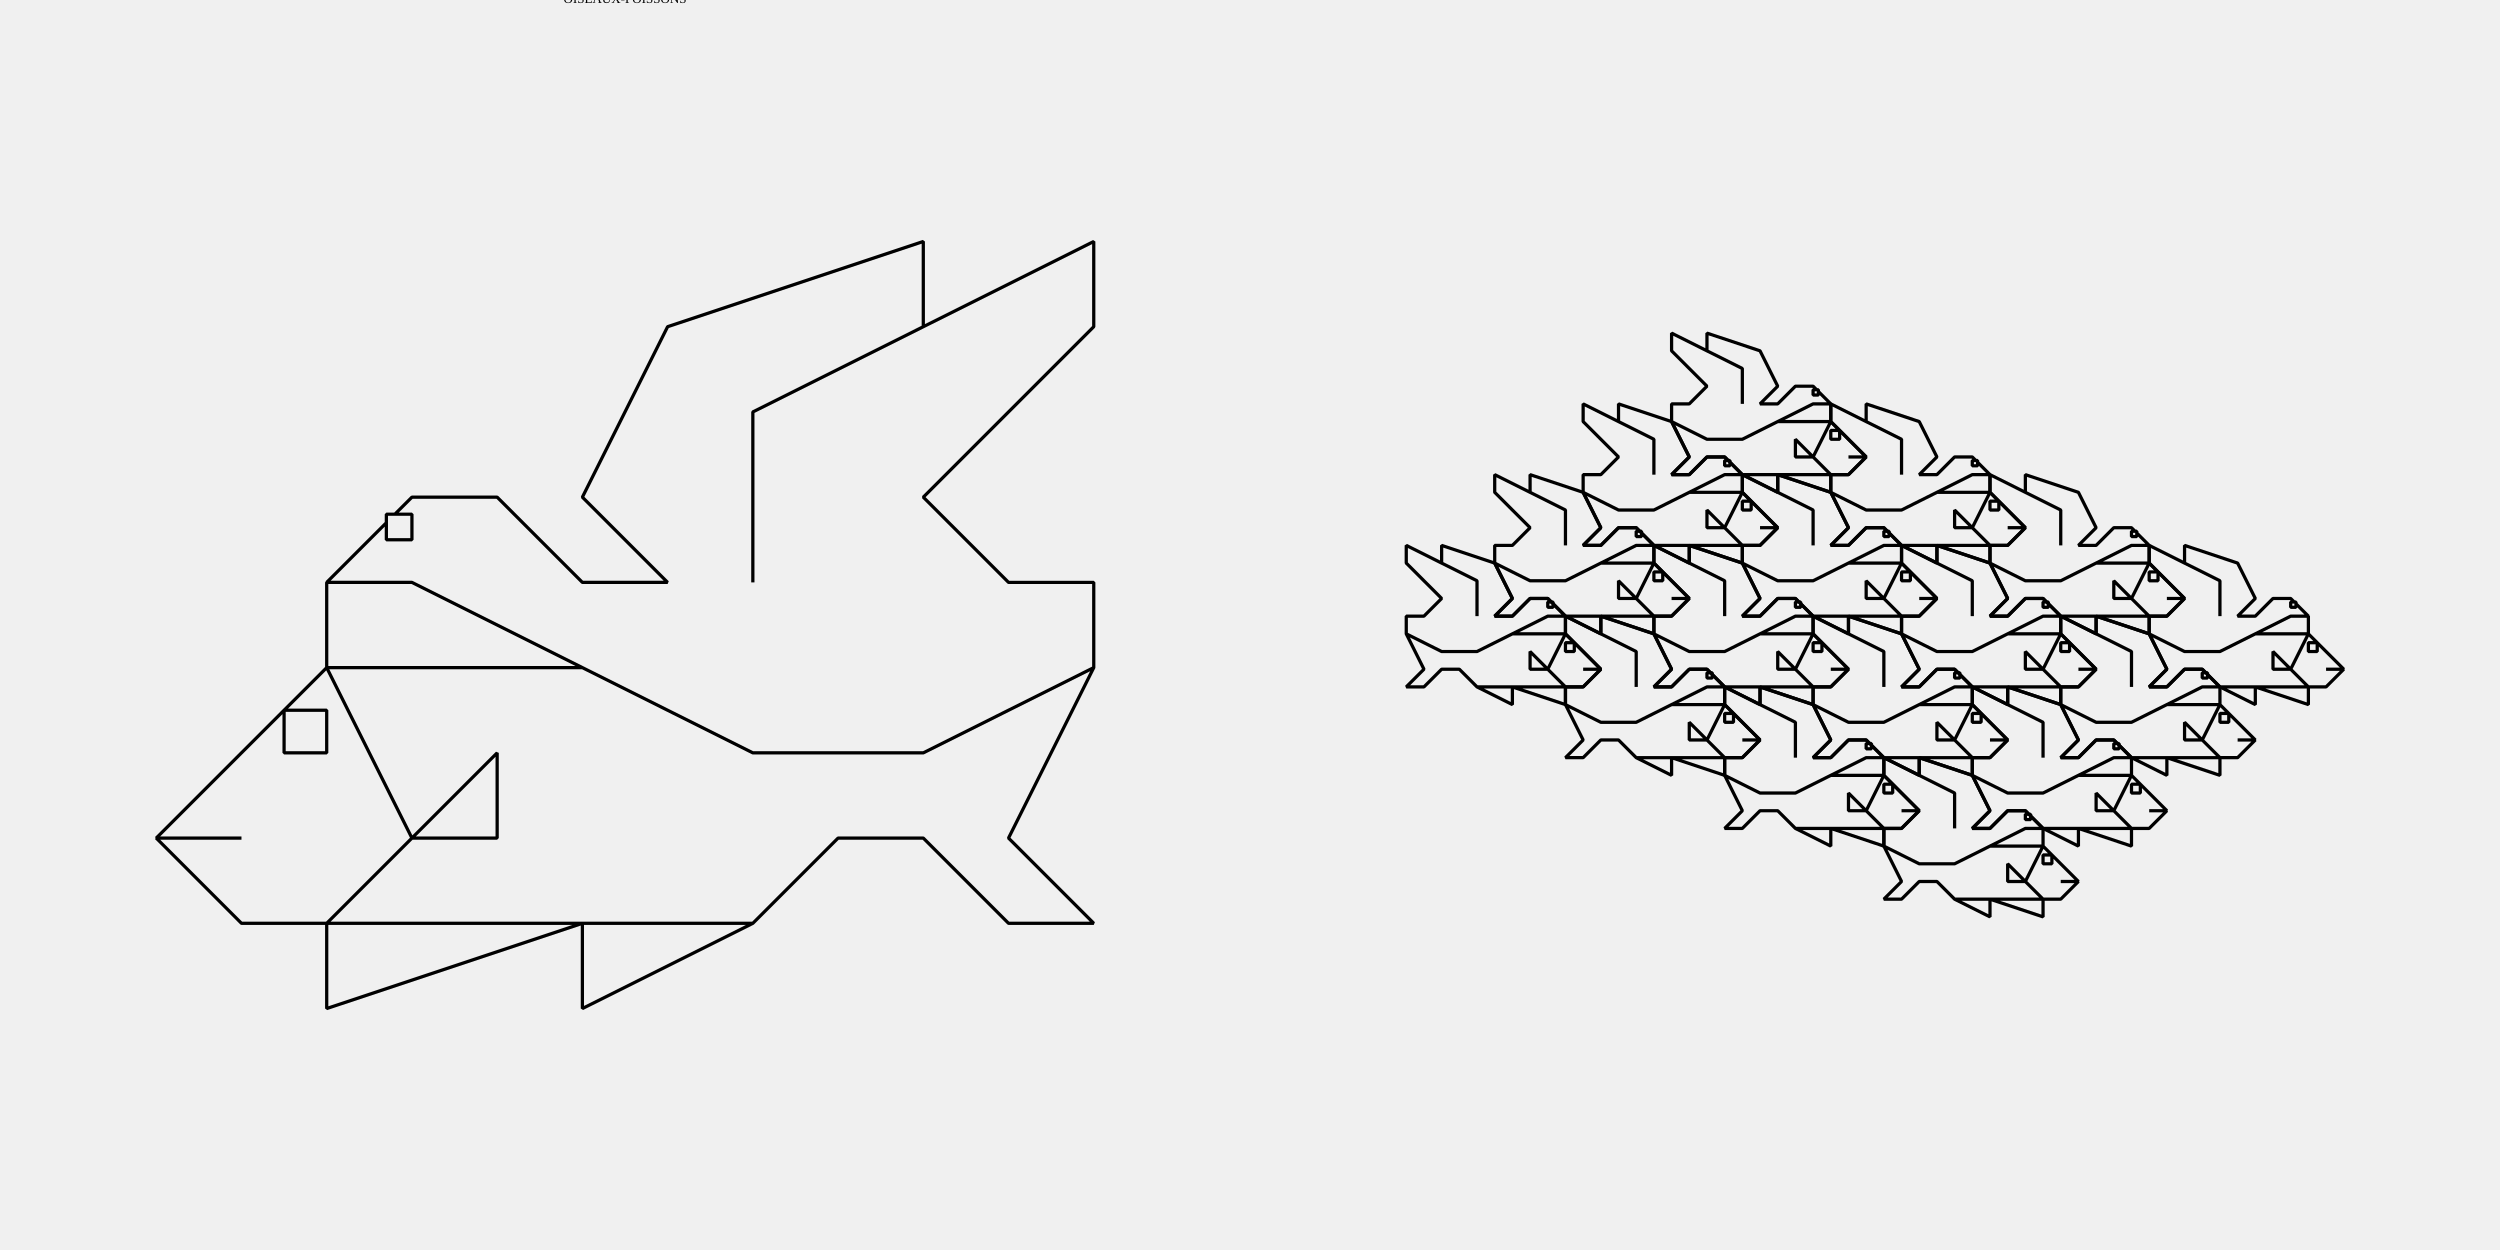
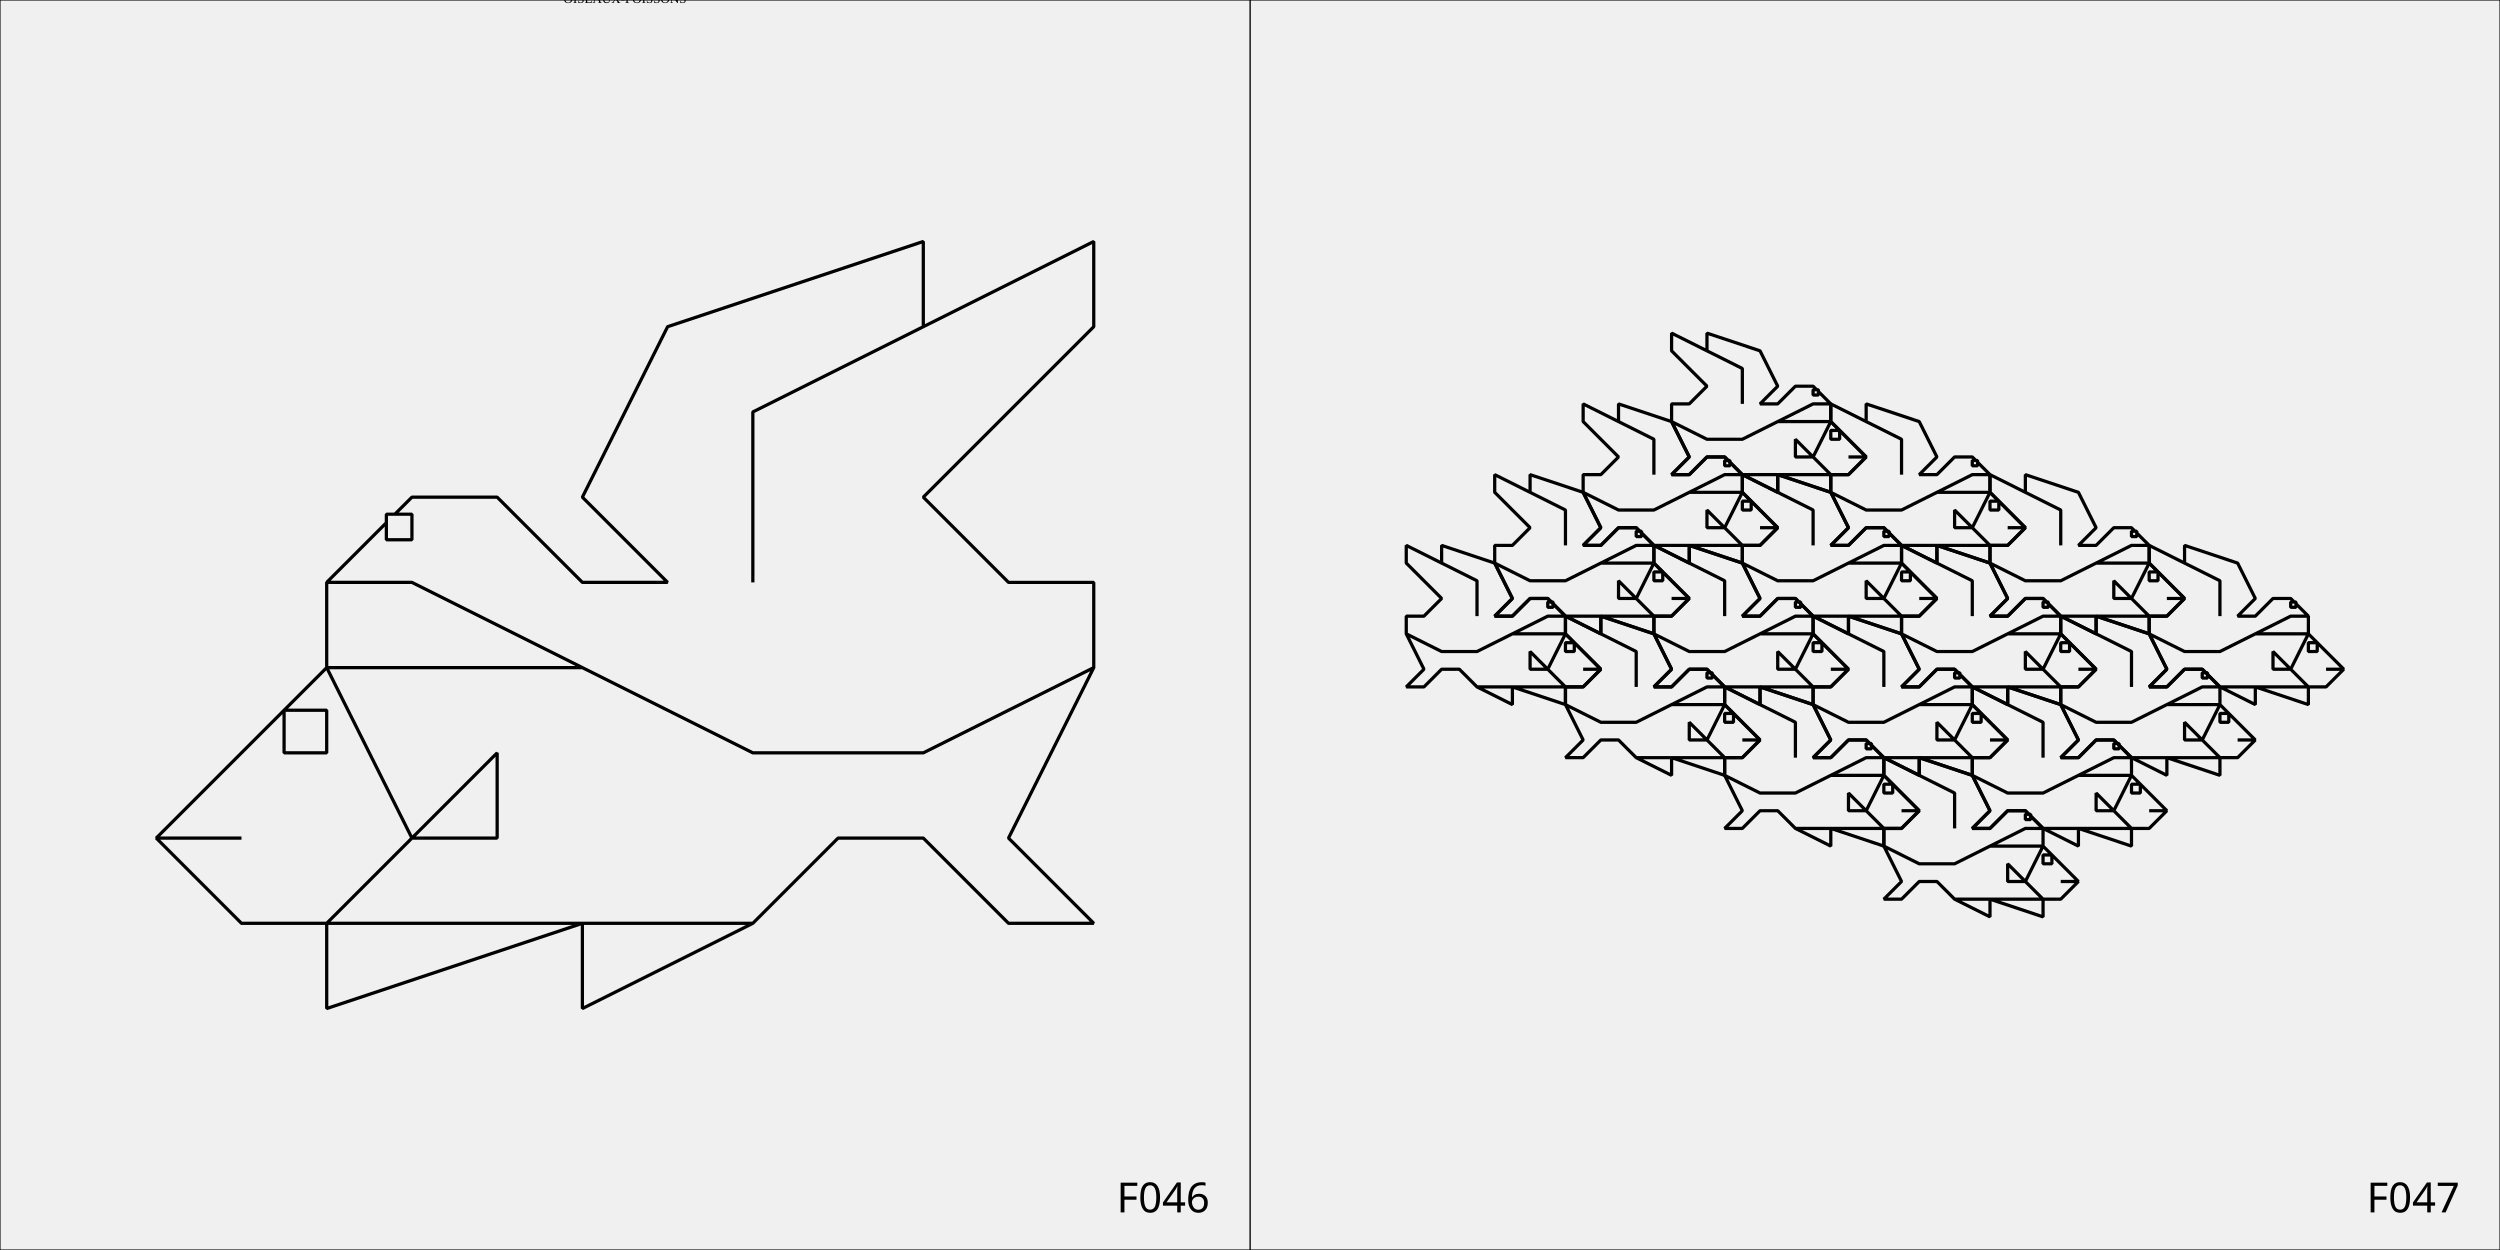
<svg xmlns="http://www.w3.org/2000/svg" font-size="1" viewBox="0.0 0.0 720.0 360" stroke="rgb(0,0,0)" width="720" stroke-opacity="1" height="360" version="1.1">
  <defs />
-   <g stroke-linejoin="miter" fill-opacity="1.0" fill="rgb(240,240,240)" stroke="rgb(0,0,0)" stroke-linecap="butt" stroke-miterlimit="10.0" stroke-opacity="1.0" stroke-width="0.0">
+   <g stroke-linejoin="miter" fill-opacity="1.0" fill="rgb(240,240,240)" stroke="rgb(0,0,0)" stroke-linecap="butt" stroke-miterlimit="10.0" stroke-opacity="1.0" stroke-width="0.312">
    <path d="M 720,360 l -0,-360 h -360 l -0,360 Z" />
  </g>
  <g stroke-linejoin="bevel" fill-opacity="0.0" fill="rgb(0,0,0)" stroke="rgb(0,0,0)" stroke-linecap="butt" stroke-miterlimit="10.0" stroke-opacity="1.0" stroke-width="0.937">
    <path d="M 481.415,121.415 l 10.189,5.094 h 10.189 l 20.377,-10.189 h 5.094 l -3.566,-3.566 v -0.509 h -1.528 v 1.528 h 1.528 v -1.528 h -0.509 l -1.019,-1.019 h -5.094 l -5.094,5.094 h -5.094 l 5.094,-5.094 l -5.094,-10.189 l -15.283,-5.094 v 5.094 l 10.189,5.094 v 10.189 v -10.189 l -20.377,-10.189 v 5.094 l 10.189,10.189 l -5.094,5.094 h -5.094 v 5.094 l 5.094,10.189 l -5.094,5.094 h 5.094 l 5.094,-5.094 h 5.094 l 5.094,5.094 l 10.189,5.094 v -5.094 l 15.283,5.094 v -5.094 h 5.094 l 5.094,-5.094 h -5.094 h 5.094 l -7.641,-7.641 h -2.547 v 2.547 h 2.547 v -2.547 l -2.547,-2.547 l -5.094,10.189 l -5.094,-5.094 v 5.094 h 5.094 l 5.094,5.094 h -25.472 h 25.472 l -5.094,-5.094 l 5.094,-10.189 h -15.283 h 15.283 v -5.094 h -5.094 l -20.377,10.189 h -10.189 l -10.189,-5.094 " />
  </g>
  <g stroke-linejoin="bevel" fill-opacity="0.0" fill="rgb(0,0,0)" stroke="rgb(0,0,0)" stroke-linecap="butt" stroke-miterlimit="10.0" stroke-opacity="1.0" stroke-width="0.937">
    <path d="M 455.943,141.792 l 10.189,5.094 h 10.189 l 20.377,-10.189 h 5.094 l -3.566,-3.566 v -0.509 h -1.528 v 1.528 h 1.528 v -1.528 h -0.509 l -1.019,-1.019 h -5.094 l -5.094,5.094 h -5.094 l 5.094,-5.094 l -5.094,-10.189 l -15.283,-5.094 v 5.094 l 10.189,5.094 v 10.189 v -10.189 l -20.377,-10.189 v 5.094 l 10.189,10.189 l -5.094,5.094 h -5.094 v 5.094 l 5.094,10.189 l -5.094,5.094 h 5.094 l 5.094,-5.094 h 5.094 l 5.094,5.094 l 10.189,5.094 v -5.094 l 15.283,5.094 v -5.094 h 5.094 l 5.094,-5.094 h -5.094 h 5.094 l -7.641,-7.641 h -2.547 v 2.547 h 2.547 v -2.547 l -2.547,-2.547 l -5.094,10.189 l -5.094,-5.094 v 5.094 h 5.094 l 5.094,5.094 h -25.472 h 25.472 l -5.094,-5.094 l 5.094,-10.189 h -15.283 h 15.283 v -5.094 h -5.094 l -20.377,10.189 h -10.189 l -10.189,-5.094 " />
  </g>
  <g stroke-linejoin="bevel" fill-opacity="0.0" fill="rgb(0,0,0)" stroke="rgb(0,0,0)" stroke-linecap="butt" stroke-miterlimit="10.0" stroke-opacity="1.0" stroke-width="0.937">
    <path d="M 430.472,162.17 l 10.189,5.094 h 10.189 l 20.377,-10.189 h 5.094 l -3.566,-3.566 v -0.509 h -1.528 v 1.528 h 1.528 v -1.528 h -0.509 l -1.019,-1.019 h -5.094 l -5.094,5.094 h -5.094 l 5.094,-5.094 l -5.094,-10.189 l -15.283,-5.094 v 5.094 l 10.189,5.094 v 10.189 v -10.189 l -20.377,-10.189 v 5.094 l 10.189,10.189 l -5.094,5.094 h -5.094 v 5.094 l 5.094,10.189 l -5.094,5.094 h 5.094 l 5.094,-5.094 h 5.094 l 5.094,5.094 l 10.189,5.094 v -5.094 l 15.283,5.094 v -5.094 h 5.094 l 5.094,-5.094 h -5.094 h 5.094 l -7.641,-7.641 h -2.547 v 2.547 h 2.547 v -2.547 l -2.547,-2.547 l -5.094,10.189 l -5.094,-5.094 v 5.094 h 5.094 l 5.094,5.094 h -25.472 h 25.472 l -5.094,-5.094 l 5.094,-10.189 h -15.283 h 15.283 v -5.094 h -5.094 l -20.377,10.189 h -10.189 l -10.189,-5.094 " />
  </g>
  <g stroke-linejoin="bevel" fill-opacity="0.0" fill="rgb(0,0,0)" stroke="rgb(0,0,0)" stroke-linecap="butt" stroke-miterlimit="10.0" stroke-opacity="1.0" stroke-width="0.937">
    <path d="M 405,182.547 l 10.189,5.094 h 10.189 l 20.377,-10.189 h 5.094 l -3.566,-3.566 v -0.509 h -1.528 v 1.528 h 1.528 v -1.528 h -0.509 l -1.019,-1.019 h -5.094 l -5.094,5.094 h -5.094 l 5.094,-5.094 l -5.094,-10.189 l -15.283,-5.094 v 5.094 l 10.189,5.094 v 10.189 v -10.189 l -20.377,-10.189 v 5.094 l 10.189,10.189 l -5.094,5.094 h -5.094 v 5.094 l 5.094,10.189 l -5.094,5.094 h 5.094 l 5.094,-5.094 h 5.094 l 5.094,5.094 l 10.189,5.094 v -5.094 l 15.283,5.094 v -5.094 h 5.094 l 5.094,-5.094 h -5.094 h 5.094 l -7.641,-7.641 h -2.547 v 2.547 h 2.547 v -2.547 l -2.547,-2.547 l -5.094,10.189 l -5.094,-5.094 v 5.094 h 5.094 l 5.094,5.094 h -25.472 h 25.472 l -5.094,-5.094 l 5.094,-10.189 h -15.283 h 15.283 v -5.094 h -5.094 l -20.377,10.189 h -10.189 l -10.189,-5.094 " />
  </g>
  <g stroke-linejoin="bevel" fill-opacity="0.0" fill="rgb(0,0,0)" stroke="rgb(0,0,0)" stroke-linecap="butt" stroke-miterlimit="10.0" stroke-opacity="1.0" stroke-width="0.937">
    <path d="M 527.264,141.792 l 10.189,5.094 h 10.189 l 20.377,-10.189 h 5.094 l -3.566,-3.566 v -0.509 h -1.528 v 1.528 h 1.528 v -1.528 h -0.509 l -1.019,-1.019 h -5.094 l -5.094,5.094 h -5.094 l 5.094,-5.094 l -5.094,-10.189 l -15.283,-5.094 v 5.094 l 10.189,5.094 v 10.189 v -10.189 l -20.377,-10.189 v 5.094 l 10.189,10.189 l -5.094,5.094 h -5.094 v 5.094 l 5.094,10.189 l -5.094,5.094 h 5.094 l 5.094,-5.094 h 5.094 l 5.094,5.094 l 10.189,5.094 v -5.094 l 15.283,5.094 v -5.094 h 5.094 l 5.094,-5.094 h -5.094 h 5.094 l -7.641,-7.641 h -2.547 v 2.547 h 2.547 v -2.547 l -2.547,-2.547 l -5.094,10.189 l -5.094,-5.094 v 5.094 h 5.094 l 5.094,5.094 h -25.472 h 25.472 l -5.094,-5.094 l 5.094,-10.189 h -15.283 h 15.283 v -5.094 h -5.094 l -20.377,10.189 h -10.189 l -10.189,-5.094 " />
  </g>
  <g stroke-linejoin="bevel" fill-opacity="0.0" fill="rgb(0,0,0)" stroke="rgb(0,0,0)" stroke-linecap="butt" stroke-miterlimit="10.0" stroke-opacity="1.0" stroke-width="0.937">
    <path d="M 501.793,162.17 l 10.189,5.094 h 10.189 l 20.377,-10.189 h 5.094 l -3.566,-3.566 v -0.509 h -1.528 v 1.528 h 1.528 v -1.528 h -0.509 l -1.019,-1.019 h -5.094 l -5.094,5.094 h -5.094 l 5.094,-5.094 l -5.094,-10.189 l -15.283,-5.094 v 5.094 l 10.189,5.094 v 10.189 v -10.189 l -20.377,-10.189 v 5.094 l 10.189,10.189 l -5.094,5.094 h -5.094 v 5.094 l 5.094,10.189 l -5.094,5.094 h 5.094 l 5.094,-5.094 h 5.094 l 5.094,5.094 l 10.189,5.094 v -5.094 l 15.283,5.094 v -5.094 h 5.094 l 5.094,-5.094 h -5.094 h 5.094 l -7.641,-7.641 h -2.547 v 2.547 h 2.547 v -2.547 l -2.547,-2.547 l -5.094,10.189 l -5.094,-5.094 v 5.094 h 5.094 l 5.094,5.094 h -25.472 h 25.472 l -5.094,-5.094 l 5.094,-10.189 h -15.283 h 15.283 v -5.094 h -5.094 l -20.377,10.189 h -10.189 l -10.189,-5.094 " />
  </g>
  <g stroke-linejoin="bevel" fill-opacity="0.0" fill="rgb(0,0,0)" stroke="rgb(0,0,0)" stroke-linecap="butt" stroke-miterlimit="10.0" stroke-opacity="1.0" stroke-width="0.937">
    <path d="M 476.321,182.547 l 10.189,5.094 h 10.189 l 20.377,-10.189 h 5.094 l -3.566,-3.566 v -0.509 h -1.528 v 1.528 h 1.528 v -1.528 h -0.509 l -1.019,-1.019 h -5.094 l -5.094,5.094 h -5.094 l 5.094,-5.094 l -5.094,-10.189 l -15.283,-5.094 v 5.094 l 10.189,5.094 v 10.189 v -10.189 l -20.377,-10.189 v 5.094 l 10.189,10.189 l -5.094,5.094 h -5.094 v 5.094 l 5.094,10.189 l -5.094,5.094 h 5.094 l 5.094,-5.094 h 5.094 l 5.094,5.094 l 10.189,5.094 v -5.094 l 15.283,5.094 v -5.094 h 5.094 l 5.094,-5.094 h -5.094 h 5.094 l -7.641,-7.641 h -2.547 v 2.547 h 2.547 v -2.547 l -2.547,-2.547 l -5.094,10.189 l -5.094,-5.094 v 5.094 h 5.094 l 5.094,5.094 h -25.472 h 25.472 l -5.094,-5.094 l 5.094,-10.189 h -15.283 h 15.283 v -5.094 h -5.094 l -20.377,10.189 h -10.189 l -10.189,-5.094 " />
  </g>
  <g stroke-linejoin="bevel" fill-opacity="0.0" fill="rgb(0,0,0)" stroke="rgb(0,0,0)" stroke-linecap="butt" stroke-miterlimit="10.0" stroke-opacity="1.0" stroke-width="0.937">
    <path d="M 450.849,202.924 l 10.189,5.094 h 10.189 l 20.377,-10.189 h 5.094 l -3.566,-3.566 v -0.509 h -1.528 v 1.528 h 1.528 v -1.528 h -0.509 l -1.019,-1.019 h -5.094 l -5.094,5.094 h -5.094 l 5.094,-5.094 l -5.094,-10.189 l -15.283,-5.094 v 5.094 l 10.189,5.094 v 10.189 v -10.189 l -20.377,-10.189 v 5.094 l 10.189,10.189 l -5.094,5.094 h -5.094 v 5.094 l 5.094,10.189 l -5.094,5.094 h 5.094 l 5.094,-5.094 h 5.094 l 5.094,5.094 l 10.189,5.094 v -5.094 l 15.283,5.094 v -5.094 h 5.094 l 5.094,-5.094 h -5.094 h 5.094 l -7.641,-7.641 h -2.547 v 2.547 h 2.547 v -2.547 l -2.547,-2.547 l -5.094,10.189 l -5.094,-5.094 v 5.094 h 5.094 l 5.094,5.094 h -25.472 h 25.472 l -5.094,-5.094 l 5.094,-10.189 h -15.283 h 15.283 v -5.094 h -5.094 l -20.377,10.189 h -10.189 l -10.189,-5.094 " />
  </g>
  <g stroke-linejoin="bevel" fill-opacity="0.0" fill="rgb(0,0,0)" stroke="rgb(0,0,0)" stroke-linecap="butt" stroke-miterlimit="10.0" stroke-opacity="1.0" stroke-width="0.937">
    <path d="M 573.113,162.17 l 10.189,5.094 h 10.189 l 20.377,-10.189 h 5.094 l -3.566,-3.566 v -0.509 h -1.528 v 1.528 h 1.528 v -1.528 h -0.509 l -1.019,-1.019 h -5.094 l -5.094,5.094 h -5.094 l 5.094,-5.094 l -5.094,-10.189 l -15.283,-5.094 v 5.094 l 10.189,5.094 v 10.189 v -10.189 l -20.377,-10.189 v 5.094 l 10.189,10.189 l -5.094,5.094 h -5.094 v 5.094 l 5.094,10.189 l -5.094,5.094 h 5.094 l 5.094,-5.094 h 5.094 l 5.094,5.094 l 10.189,5.094 v -5.094 l 15.283,5.094 v -5.094 h 5.094 l 5.094,-5.094 h -5.094 h 5.094 l -7.641,-7.641 h -2.547 v 2.547 h 2.547 v -2.547 l -2.547,-2.547 l -5.094,10.189 l -5.094,-5.094 v 5.094 h 5.094 l 5.094,5.094 h -25.472 h 25.472 l -5.094,-5.094 l 5.094,-10.189 h -15.283 h 15.283 v -5.094 h -5.094 l -20.377,10.189 h -10.189 l -10.189,-5.094 " />
  </g>
  <g stroke-linejoin="bevel" fill-opacity="0.0" fill="rgb(0,0,0)" stroke="rgb(0,0,0)" stroke-linecap="butt" stroke-miterlimit="10.0" stroke-opacity="1.0" stroke-width="0.937">
    <path d="M 547.641,182.547 l 10.189,5.094 h 10.189 l 20.377,-10.189 h 5.094 l -3.566,-3.566 v -0.509 h -1.528 v 1.528 h 1.528 v -1.528 h -0.509 l -1.019,-1.019 h -5.094 l -5.094,5.094 h -5.094 l 5.094,-5.094 l -5.094,-10.189 l -15.283,-5.094 v 5.094 l 10.189,5.094 v 10.189 v -10.189 l -20.377,-10.189 v 5.094 l 10.189,10.189 l -5.094,5.094 h -5.094 v 5.094 l 5.094,10.189 l -5.094,5.094 h 5.094 l 5.094,-5.094 h 5.094 l 5.094,5.094 l 10.189,5.094 v -5.094 l 15.283,5.094 v -5.094 h 5.094 l 5.094,-5.094 h -5.094 h 5.094 l -7.641,-7.641 h -2.547 v 2.547 h 2.547 v -2.547 l -2.547,-2.547 l -5.094,10.189 l -5.094,-5.094 v 5.094 h 5.094 l 5.094,5.094 h -25.472 h 25.472 l -5.094,-5.094 l 5.094,-10.189 h -15.283 h 15.283 v -5.094 h -5.094 l -20.377,10.189 h -10.189 l -10.189,-5.094 " />
  </g>
  <g stroke-linejoin="bevel" fill-opacity="0.0" fill="rgb(0,0,0)" stroke="rgb(0,0,0)" stroke-linecap="butt" stroke-miterlimit="10.0" stroke-opacity="1.0" stroke-width="0.937">
    <path d="M 522.17,202.924 l 10.189,5.094 h 10.189 l 20.377,-10.189 h 5.094 l -3.566,-3.566 v -0.509 h -1.528 v 1.528 h 1.528 v -1.528 h -0.509 l -1.019,-1.019 h -5.094 l -5.094,5.094 h -5.094 l 5.094,-5.094 l -5.094,-10.189 l -15.283,-5.094 v 5.094 l 10.189,5.094 v 10.189 v -10.189 l -20.377,-10.189 v 5.094 l 10.189,10.189 l -5.094,5.094 h -5.094 v 5.094 l 5.094,10.189 l -5.094,5.094 h 5.094 l 5.094,-5.094 h 5.094 l 5.094,5.094 l 10.189,5.094 v -5.094 l 15.283,5.094 v -5.094 h 5.094 l 5.094,-5.094 h -5.094 h 5.094 l -7.641,-7.641 h -2.547 v 2.547 h 2.547 v -2.547 l -2.547,-2.547 l -5.094,10.189 l -5.094,-5.094 v 5.094 h 5.094 l 5.094,5.094 h -25.472 h 25.472 l -5.094,-5.094 l 5.094,-10.189 h -15.283 h 15.283 v -5.094 h -5.094 l -20.377,10.189 h -10.189 l -10.189,-5.094 " />
  </g>
  <g stroke-linejoin="bevel" fill-opacity="0.0" fill="rgb(0,0,0)" stroke="rgb(0,0,0)" stroke-linecap="butt" stroke-miterlimit="10.0" stroke-opacity="1.0" stroke-width="0.937">
    <path d="M 496.698,223.302 l 10.189,5.094 h 10.189 l 20.377,-10.189 h 5.094 l -3.566,-3.566 v -0.509 h -1.528 v 1.528 h 1.528 v -1.528 h -0.509 l -1.019,-1.019 h -5.094 l -5.094,5.094 h -5.094 l 5.094,-5.094 l -5.094,-10.189 l -15.283,-5.094 v 5.094 l 10.189,5.094 v 10.189 v -10.189 l -20.377,-10.189 v 5.094 l 10.189,10.189 l -5.094,5.094 h -5.094 v 5.094 l 5.094,10.189 l -5.094,5.094 h 5.094 l 5.094,-5.094 h 5.094 l 5.094,5.094 l 10.189,5.094 v -5.094 l 15.283,5.094 v -5.094 h 5.094 l 5.094,-5.094 h -5.094 h 5.094 l -7.641,-7.641 h -2.547 v 2.547 h 2.547 v -2.547 l -2.547,-2.547 l -5.094,10.189 l -5.094,-5.094 v 5.094 h 5.094 l 5.094,5.094 h -25.472 h 25.472 l -5.094,-5.094 l 5.094,-10.189 h -15.283 h 15.283 v -5.094 h -5.094 l -20.377,10.189 h -10.189 l -10.189,-5.094 " />
  </g>
  <g stroke-linejoin="bevel" fill-opacity="0.0" fill="rgb(0,0,0)" stroke="rgb(0,0,0)" stroke-linecap="butt" stroke-miterlimit="10.0" stroke-opacity="1.0" stroke-width="0.937">
    <path d="M 618.962,182.547 l 10.189,5.094 h 10.189 l 20.377,-10.189 h 5.094 l -3.566,-3.566 v -0.509 h -1.528 v 1.528 h 1.528 v -1.528 h -0.509 l -1.019,-1.019 h -5.094 l -5.094,5.094 h -5.094 l 5.094,-5.094 l -5.094,-10.189 l -15.283,-5.094 v 5.094 l 10.189,5.094 v 10.189 v -10.189 l -20.377,-10.189 v 5.094 l 10.189,10.189 l -5.094,5.094 h -5.094 v 5.094 l 5.094,10.189 l -5.094,5.094 h 5.094 l 5.094,-5.094 h 5.094 l 5.094,5.094 l 10.189,5.094 v -5.094 l 15.283,5.094 v -5.094 h 5.094 l 5.094,-5.094 h -5.094 h 5.094 l -7.641,-7.641 h -2.547 v 2.547 h 2.547 v -2.547 l -2.547,-2.547 l -5.094,10.189 l -5.094,-5.094 v 5.094 h 5.094 l 5.094,5.094 h -25.472 h 25.472 l -5.094,-5.094 l 5.094,-10.189 h -15.283 h 15.283 v -5.094 h -5.094 l -20.377,10.189 h -10.189 l -10.189,-5.094 " />
  </g>
  <g stroke-linejoin="bevel" fill-opacity="0.0" fill="rgb(0,0,0)" stroke="rgb(0,0,0)" stroke-linecap="butt" stroke-miterlimit="10.0" stroke-opacity="1.0" stroke-width="0.937">
    <path d="M 593.491,202.924 l 10.189,5.094 h 10.189 l 20.377,-10.189 h 5.094 l -3.566,-3.566 v -0.509 h -1.528 v 1.528 h 1.528 v -1.528 h -0.509 l -1.019,-1.019 h -5.094 l -5.094,5.094 h -5.094 l 5.094,-5.094 l -5.094,-10.189 l -15.283,-5.094 v 5.094 l 10.189,5.094 v 10.189 v -10.189 l -20.377,-10.189 v 5.094 l 10.189,10.189 l -5.094,5.094 h -5.094 v 5.094 l 5.094,10.189 l -5.094,5.094 h 5.094 l 5.094,-5.094 h 5.094 l 5.094,5.094 l 10.189,5.094 v -5.094 l 15.283,5.094 v -5.094 h 5.094 l 5.094,-5.094 h -5.094 h 5.094 l -7.641,-7.641 h -2.547 v 2.547 h 2.547 v -2.547 l -2.547,-2.547 l -5.094,10.189 l -5.094,-5.094 v 5.094 h 5.094 l 5.094,5.094 h -25.472 h 25.472 l -5.094,-5.094 l 5.094,-10.189 h -15.283 h 15.283 v -5.094 h -5.094 l -20.377,10.189 h -10.189 l -10.189,-5.094 " />
  </g>
  <g stroke-linejoin="bevel" fill-opacity="0.0" fill="rgb(0,0,0)" stroke="rgb(0,0,0)" stroke-linecap="butt" stroke-miterlimit="10.0" stroke-opacity="1.0" stroke-width="0.937">
    <path d="M 568.019,223.302 l 10.189,5.094 h 10.189 l 20.377,-10.189 h 5.094 l -3.566,-3.566 v -0.509 h -1.528 v 1.528 h 1.528 v -1.528 h -0.509 l -1.019,-1.019 h -5.094 l -5.094,5.094 h -5.094 l 5.094,-5.094 l -5.094,-10.189 l -15.283,-5.094 v 5.094 l 10.189,5.094 v 10.189 v -10.189 l -20.377,-10.189 v 5.094 l 10.189,10.189 l -5.094,5.094 h -5.094 v 5.094 l 5.094,10.189 l -5.094,5.094 h 5.094 l 5.094,-5.094 h 5.094 l 5.094,5.094 l 10.189,5.094 v -5.094 l 15.283,5.094 v -5.094 h 5.094 l 5.094,-5.094 h -5.094 h 5.094 l -7.641,-7.641 h -2.547 v 2.547 h 2.547 v -2.547 l -2.547,-2.547 l -5.094,10.189 l -5.094,-5.094 v 5.094 h 5.094 l 5.094,5.094 h -25.472 h 25.472 l -5.094,-5.094 l 5.094,-10.189 h -15.283 h 15.283 v -5.094 h -5.094 l -20.377,10.189 h -10.189 l -10.189,-5.094 " />
  </g>
  <g stroke-linejoin="bevel" fill-opacity="0.0" fill="rgb(0,0,0)" stroke="rgb(0,0,0)" stroke-linecap="butt" stroke-miterlimit="10.0" stroke-opacity="1.0" stroke-width="0.937">
    <path d="M 542.547,243.679 l 10.189,5.094 h 10.189 l 20.377,-10.189 h 5.094 l -3.566,-3.566 v -0.509 h -1.528 v 1.528 h 1.528 v -1.528 h -0.509 l -1.019,-1.019 h -5.094 l -5.094,5.094 h -5.094 l 5.094,-5.094 l -5.094,-10.189 l -15.283,-5.094 v 5.094 l 10.189,5.094 v 10.189 v -10.189 l -20.377,-10.189 v 5.094 l 10.189,10.189 l -5.094,5.094 h -5.094 v 5.094 l 5.094,10.189 l -5.094,5.094 h 5.094 l 5.094,-5.094 h 5.094 l 5.094,5.094 l 10.189,5.094 v -5.094 l 15.283,5.094 v -5.094 h 5.094 l 5.094,-5.094 h -5.094 h 5.094 l -7.641,-7.641 h -2.547 v 2.547 h 2.547 v -2.547 l -2.547,-2.547 l -5.094,10.189 l -5.094,-5.094 v 5.094 h 5.094 l 5.094,5.094 h -25.472 h 25.472 l -5.094,-5.094 l 5.094,-10.189 h -15.283 h 15.283 v -5.094 h -5.094 l -20.377,10.189 h -10.189 l -10.189,-5.094 " />
  </g>
-   <g stroke-linejoin="miter" fill-opacity="1.0" fill="rgb(240,240,240)" stroke="rgb(0,0,0)" stroke-linecap="butt" stroke-miterlimit="10.0" stroke-opacity="1.0" stroke-width="0.0">
+   <g stroke-linejoin="miter" fill-opacity="1.0" font-size="12.0px" fill="rgb(0,0,0)" stroke="rgb(0,0,0)" font-family="IBM Plex Mono" stroke-linecap="butt" stroke-miterlimit="10.0" stroke-opacity="1.0" stroke-width="2.036">
+     <text transform="matrix(1,0,0,1,695,345)" stroke="none" dominant-baseline="middle" text-anchor="middle">F047</text>
+   </g>
+   <g stroke-linejoin="miter" fill-opacity="1.0" fill="rgb(240,240,240)" stroke="rgb(0,0,0)" stroke-linecap="butt" stroke-miterlimit="10.0" stroke-opacity="1.0" stroke-width="0.312">
    <path d="M 360,360 l -0,-360 h -360 l -0,360 Z" />
  </g>
  <g stroke-linejoin="bevel" fill-opacity="0.0" fill="rgb(0,0,0)" stroke="rgb(0,0,0)" stroke-linecap="butt" stroke-miterlimit="10.0" stroke-opacity="1.0" stroke-width="0.937">
    <path d="M 315,192.273 l -49.091,24.546 h -49.091 l -98.182,-49.091 h -24.546 l 17.182,-17.182 v -2.454 h 7.364 v 7.364 h -7.364 v -7.364 h 2.454 l 4.909,-4.909 h 24.546 l 24.546,24.546 h 24.546 l -24.546,-24.546 l 24.546,-49.091 l 73.636,-24.546 v 24.546 l -49.091,24.546 v 49.091 v -49.091 l 98.182,-49.091 v 24.546 l -49.091,49.091 l 24.546,24.546 h 24.546 v 24.546 l -24.546,49.091 l 24.546,24.546 h -24.546 l -24.546,-24.546 h -24.546 l -24.546,24.546 l -49.091,24.546 v -24.546 l -73.636,24.546 v -24.546 h -24.546 l -24.546,-24.546 h 24.546 h -24.546 l 36.818,-36.818 h 12.273 v 12.273 h -12.273 v -12.273 l 12.273,-12.273 l 24.546,49.091 l 24.546,-24.546 v 24.546 h -24.546 l -24.546,24.546 h 122.727 h -122.727 l 24.546,-24.546 l -24.546,-49.091 h 73.636 h -73.636 v -24.546 h 24.546 l 98.182,49.091 h 49.091 l 49.091,-24.546 " />
  </g>
+   <g stroke-linejoin="miter" fill-opacity="1.0" font-size="12.0px" fill="rgb(0,0,0)" stroke="rgb(0,0,0)" font-family="IBM Plex Mono" stroke-linecap="butt" stroke-miterlimit="10.0" stroke-opacity="1.0" stroke-width="2.036">
+     <text transform="matrix(1,0,0,1,335,345)" stroke="none" dominant-baseline="middle" text-anchor="middle">F046</text>
+   </g>
  <g stroke-linejoin="miter" fill-opacity="1.0" font-size="3.75px" fill="rgb(0,0,0)" stroke="rgb(0,0,0)" stroke-linecap="butt" stroke-miterlimit="10.0" stroke-opacity="1.0" stroke-width="2.036">
    <text transform="matrix(1,0,0,1,180,0)" stroke="none" dominant-baseline="middle" text-anchor="middle">OISEAUX-POISSONS</text>
  </g>
</svg>
